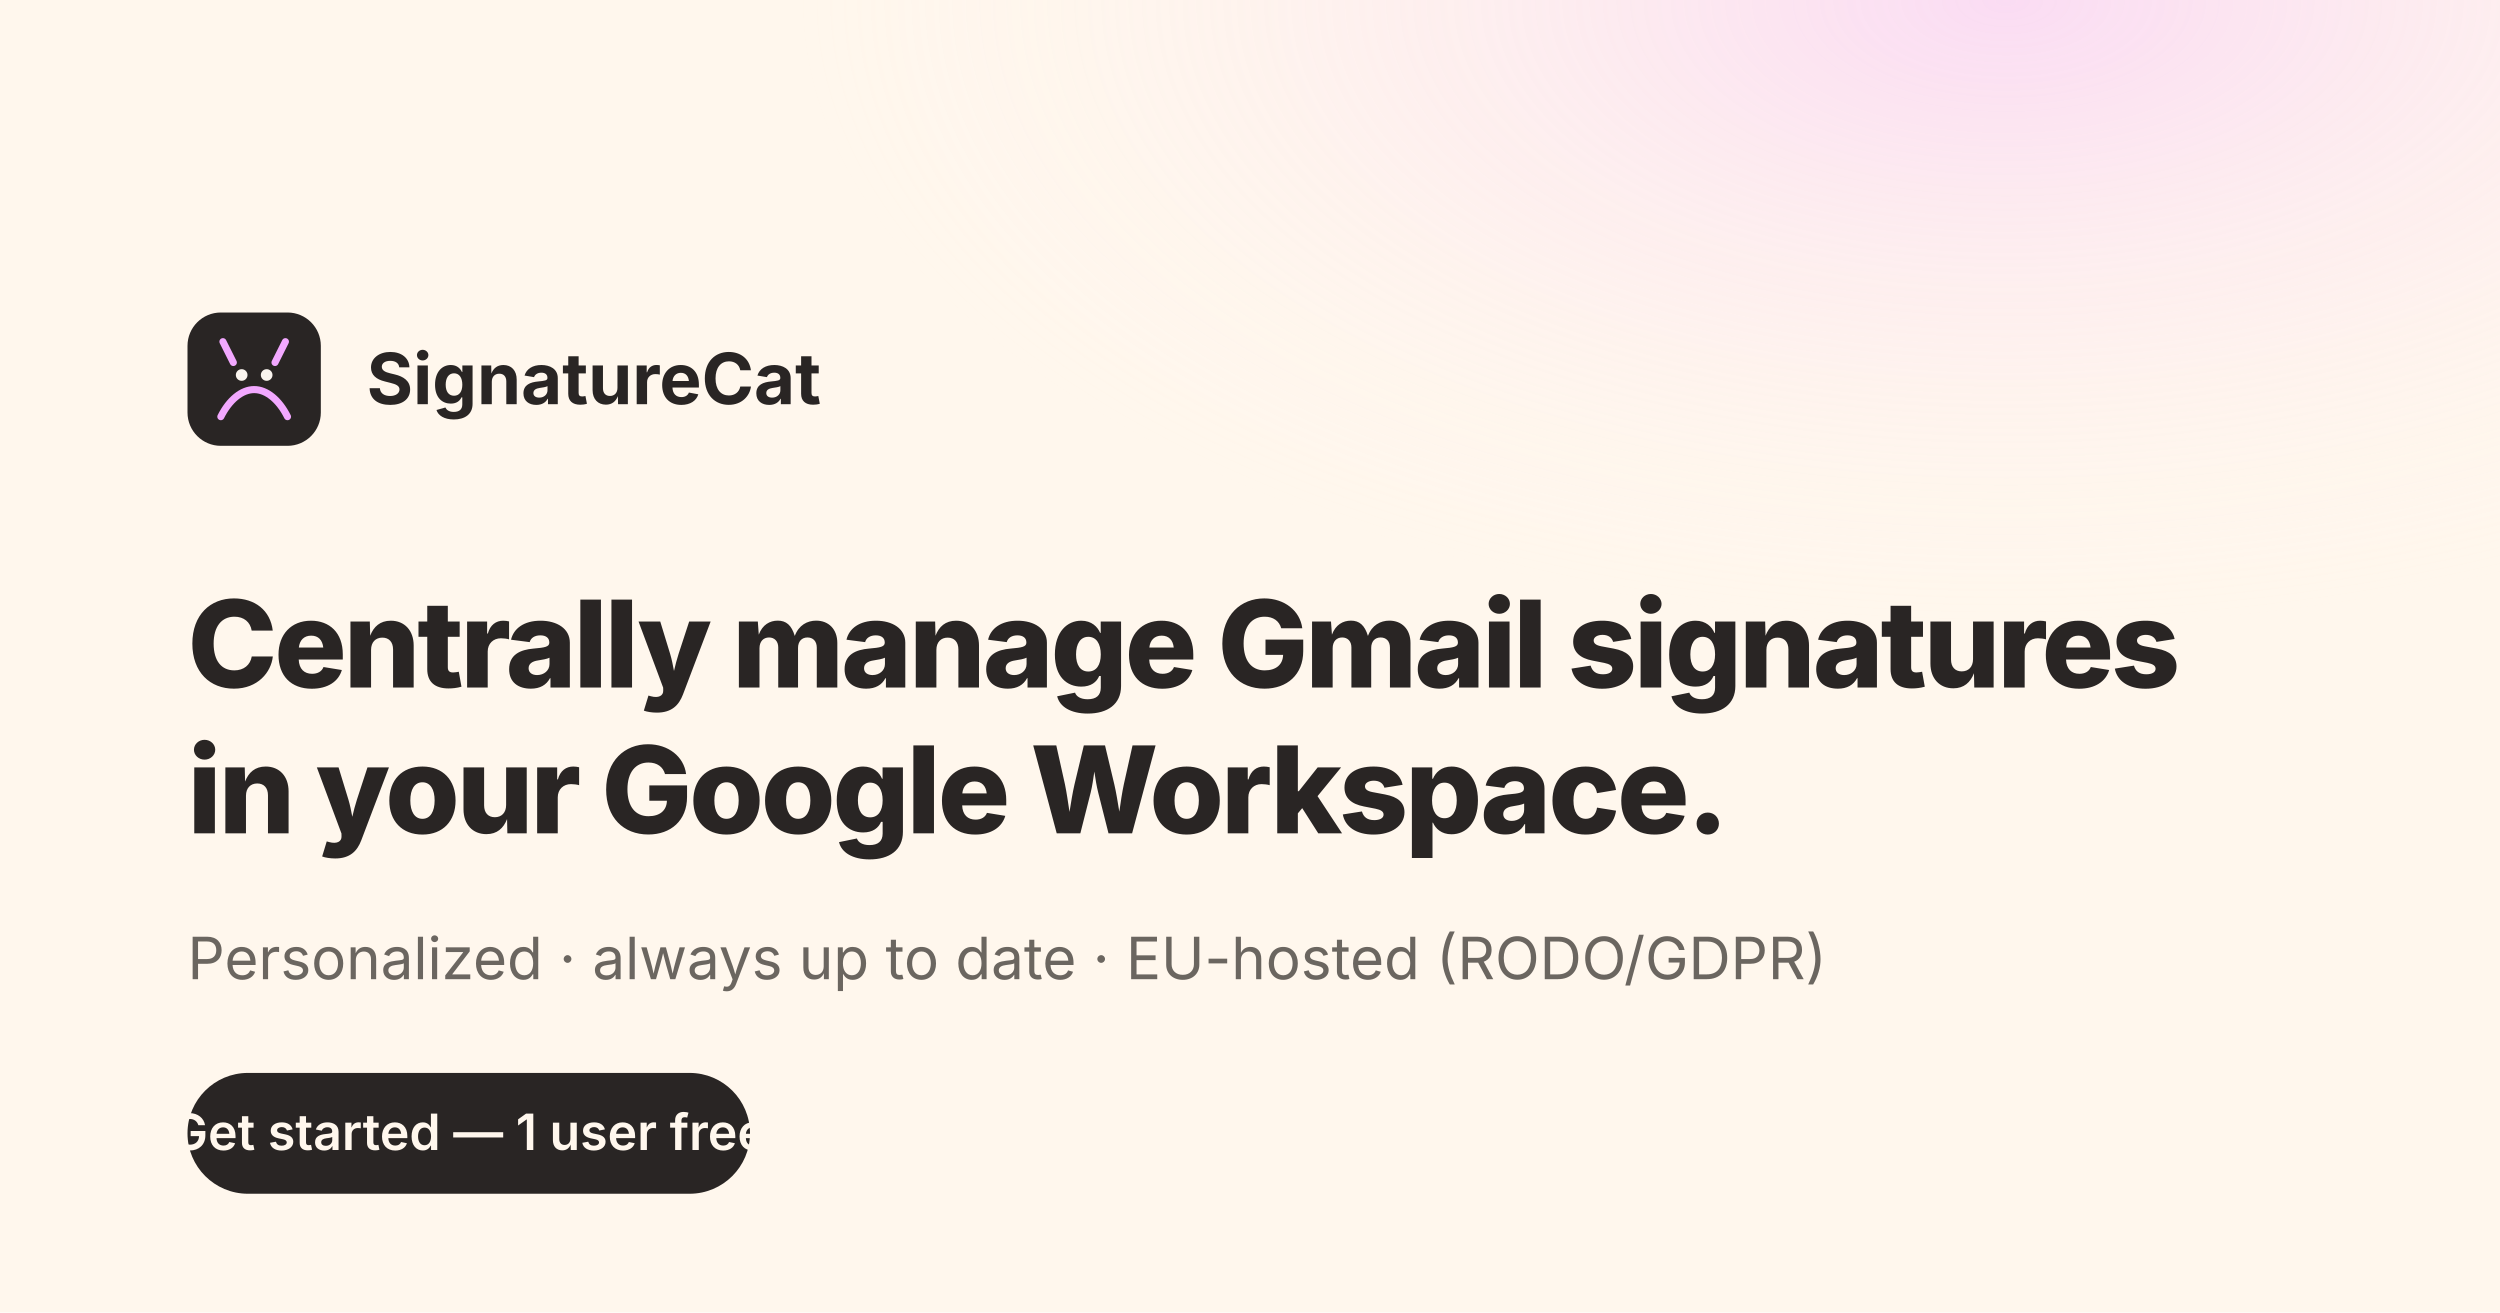
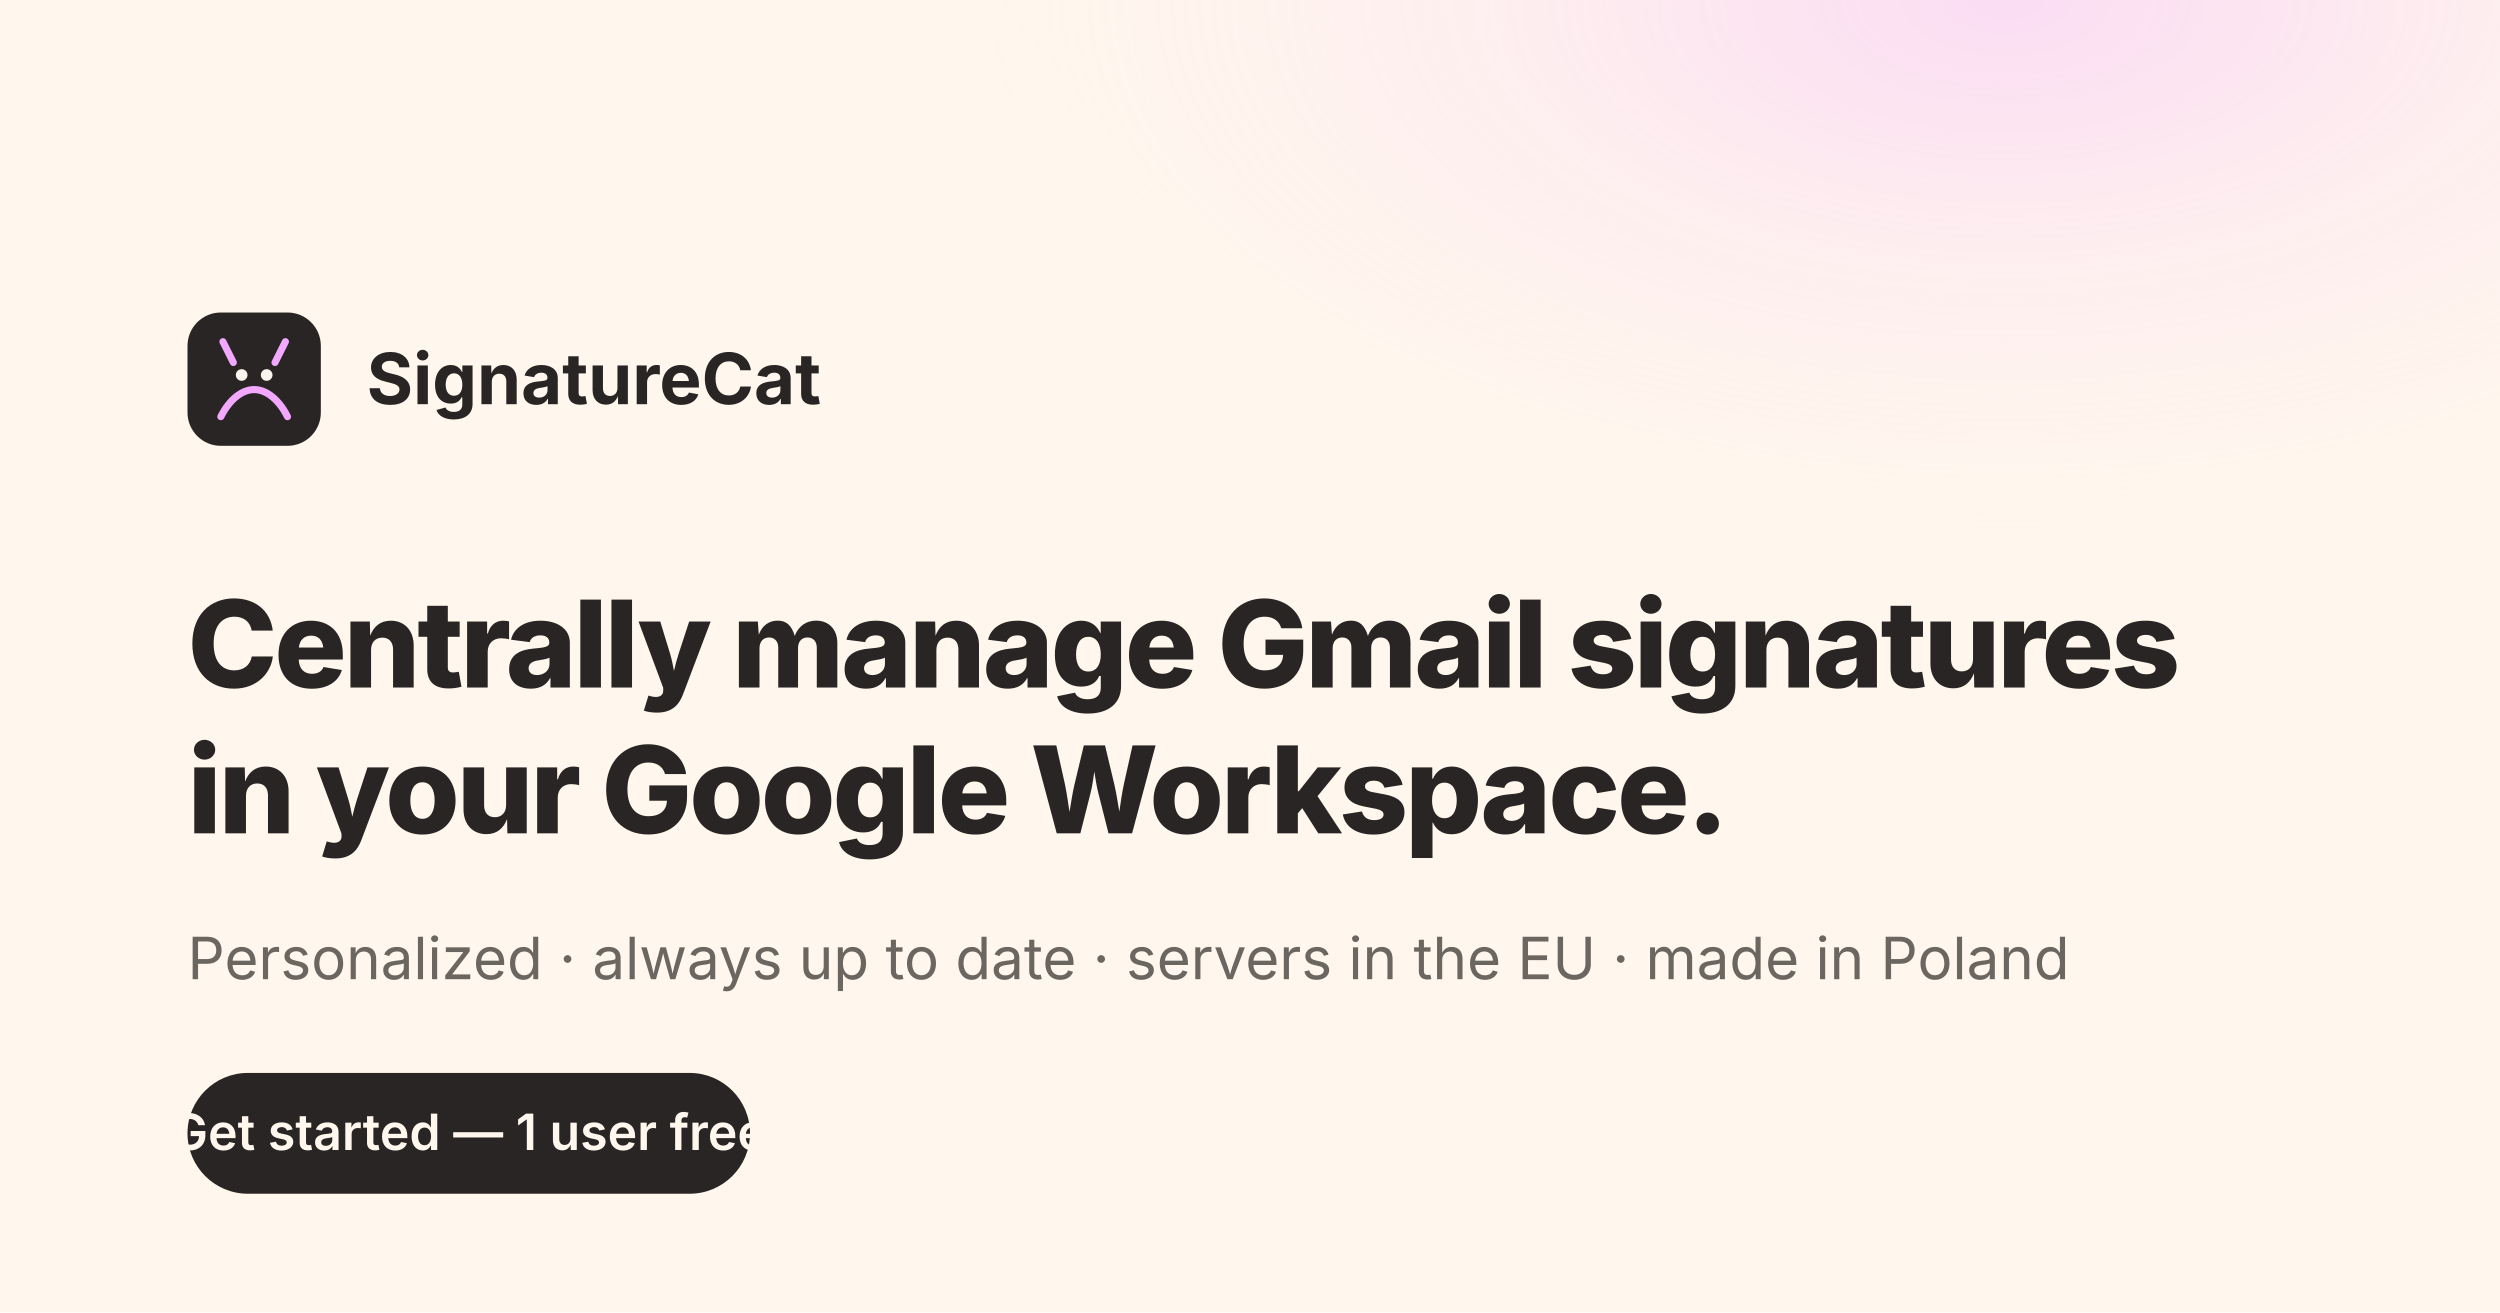
<svg xmlns="http://www.w3.org/2000/svg" viewBox="0 0 1200 630" width="1200" height="630">
  <defs>
    <radialGradient id="g" cx="80%" cy="0%" r="80%">
      <stop offset="0%" stop-color="#f2a8ff" stop-opacity="0.35" />
      <stop offset="60%" stop-color="#fff7ed" stop-opacity="0" />
    </radialGradient>
  </defs>
  <rect width="1200" height="630" fill="#fff7ed" />
  <rect width="1200" height="630" fill="url(#g)" />
  <g transform="translate(90,150)">
    <rect width="64" height="64" rx="16" fill="#292524" />
    <g fill="none" stroke="#f2a8ff" stroke-width="3.4" stroke-linecap="round" stroke-linejoin="round" transform="translate(0,0)">
      <path d="M16 50c4-8 10-13 16-13s12 5 16 13" />
      <path d="M22 24l-5-10m25 10l5-10" />
    </g>
    <circle cx="26" cy="30" r="2.8" fill="#faf5ef" />
    <circle cx="38" cy="30" r="2.8" fill="#faf5ef" />
    <text x="86" y="44" font-family="system-ui,-apple-system,Segoe UI,sans-serif" font-size="34" font-weight="700" fill="#292524">SignatureCat</text>
  </g>
  <text x="90" y="330" font-family="system-ui,-apple-system,Segoe UI,sans-serif" font-size="58" font-weight="800" fill="#292524" letter-spacing="-1.5">Centrally manage Gmail signatures</text>
  <text x="90" y="400" font-family="system-ui,-apple-system,Segoe UI,sans-serif" font-size="58" font-weight="800" fill="#292524" letter-spacing="-1.5">in your Google Workspace.</text>
-   <text x="90" y="470" font-family="system-ui,-apple-system,Segoe UI,sans-serif" font-size="28" font-weight="400" fill="#6b6660">Personalized · always up to date · EU-hosted (RODO/GDPR)</text>
+   <text x="90" y="470" font-family="system-ui,-apple-system,Segoe UI,sans-serif" font-size="28" font-weight="400" fill="#6b6660">Personalized · always up to date · servers in the EU · made in Poland</text>
  <rect x="90" y="515" width="270" height="58" rx="29" fill="#292524" />
  <text x="225" y="552" text-anchor="middle" font-family="system-ui,-apple-system,Segoe UI,sans-serif" font-size="24" font-weight="600" fill="#fff7ed">Get started — 1 user free</text>
</svg>
